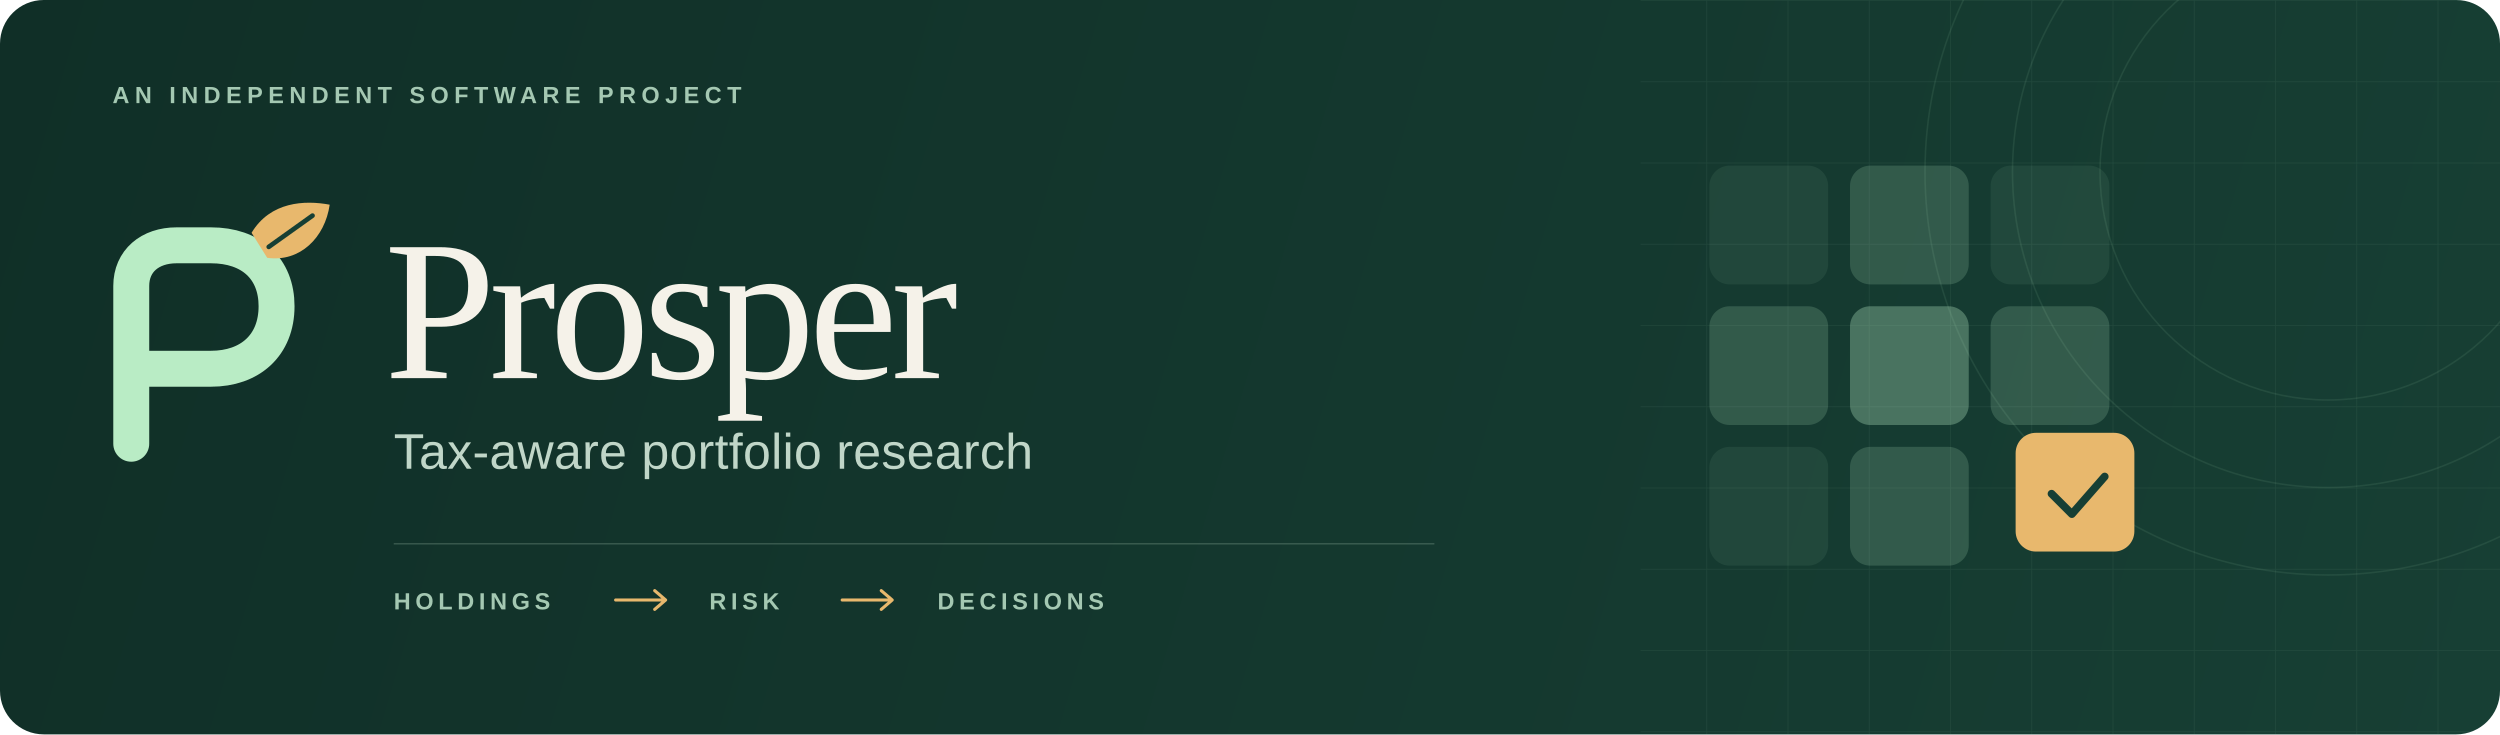
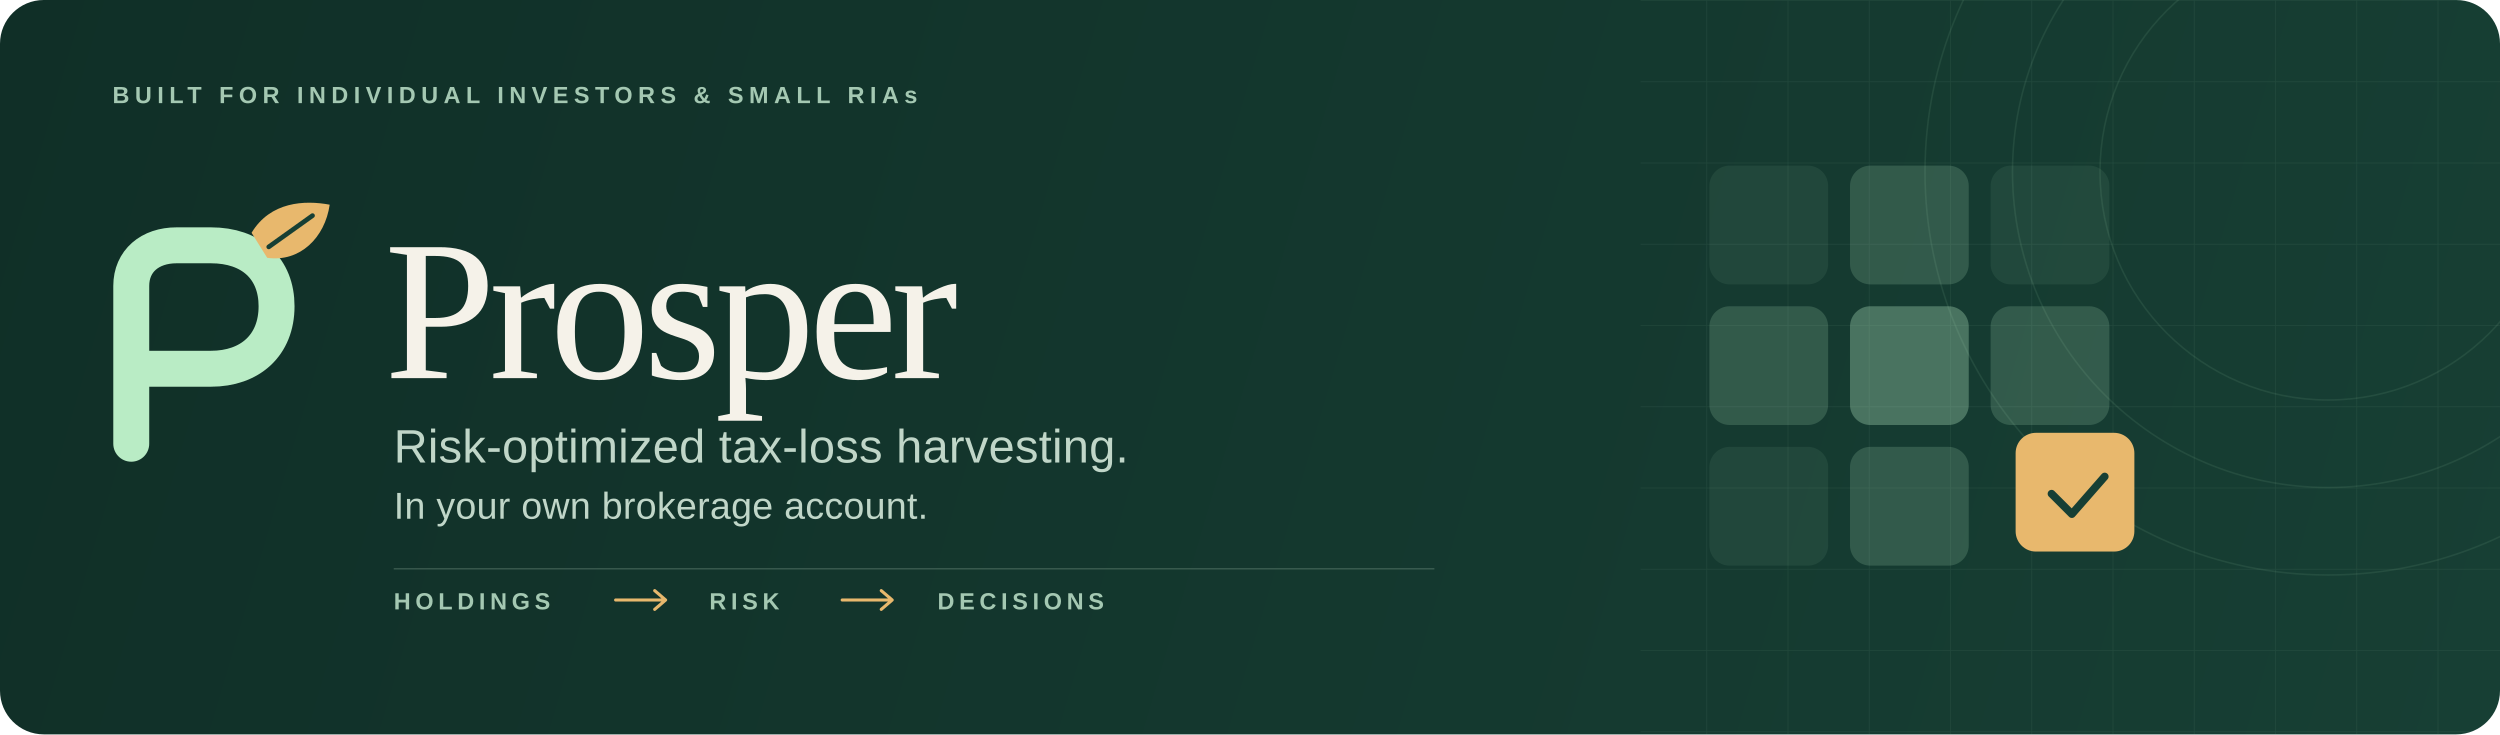
<svg xmlns="http://www.w3.org/2000/svg" width="1600" height="470" viewBox="0 0 1600 470" fill="none" role="img" aria-labelledby="title desc">
  <defs>
    <linearGradient id="bg" x1="0" y1="0" x2="1600" y2="470" gradientUnits="userSpaceOnUse">
      <stop stop-color="#102F27" />
      <stop offset="1" stop-color="#173F34" />
    </linearGradient>
    <pattern id="grid" width="52" height="52" patternUnits="userSpaceOnUse">
      <path d="M52 0H0V52" stroke="#B9ECC5" stroke-opacity=".075" />
    </pattern>
    <clipPath id="clip">
      <rect width="1600" height="470" rx="28" />
    </clipPath>
  </defs>
  <g clip-path="url(#clip)">
    <rect width="1600" height="470" fill="url(#bg)" />
    <rect x="1050" width="550" height="470" fill="url(#grid)" />
    <circle cx="1490" cy="110" r="258" stroke="#B9ECC5" stroke-opacity=".09" />
    <circle cx="1490" cy="110" r="202" stroke="#B9ECC5" stroke-opacity=".09" />
    <circle cx="1490" cy="110" r="146" stroke="#B9ECC5" stroke-opacity=".09" />
    <rect x="1094" y="106" width="76" height="76" rx="13" fill="#B9ECC5" fill-opacity=".08" />
    <rect x="1184" y="106" width="76" height="76" rx="13" fill="#B9ECC5" fill-opacity=".18" />
    <rect x="1274" y="106" width="76" height="76" rx="13" fill="#B9ECC5" fill-opacity=".08" />
    <rect x="1094" y="196" width="76" height="76" rx="13" fill="#B9ECC5" fill-opacity=".18" />
    <rect x="1184" y="196" width="76" height="76" rx="13" fill="#B9ECC5" fill-opacity=".32" />
    <rect x="1274" y="196" width="76" height="76" rx="13" fill="#B9ECC5" fill-opacity=".18" />
    <rect x="1094" y="286" width="76" height="76" rx="13" fill="#B9ECC5" fill-opacity=".08" />
    <rect x="1184" y="286" width="76" height="76" rx="13" fill="#B9ECC5" fill-opacity=".18" />
    <rect x="1290" y="277" width="76" height="76" rx="13" fill="#E8B86D" />
    <path d="M1313 316L1326 329L1347 305" stroke="#173F34" stroke-width="5" stroke-linecap="round" stroke-linejoin="round" />
-     <text x="72" y="66" fill="#A4C8B2" font-family="Segoe UI,Arial,sans-serif" font-size="15" font-weight="600" letter-spacing="3.5">AN INDEPENDENT SOFTWARE PROJECT</text>
+     <text x="72" y="66" fill="#A4C8B2" font-family="Segoe UI,Arial,sans-serif" font-size="15" font-weight="600" letter-spacing="3.5">BUILT FOR INDIVIDUAL INVESTORS &amp; SMALL RIAs</text>
    <g transform="translate(45 120)">
      <path d="M39 164V63C39 47 51 37 68 37H90C116 37 132 52 132 76C132 101 115 116 90 116H42" stroke="#B9ECC5" stroke-width="23" stroke-linecap="round" stroke-linejoin="round" />
      <path d="M116 29C128 9 150 8 166 11C163 32 147 48 126 45L116 29Z" fill="#E8B86D" />
      <path d="M127 38L155 18" stroke="#173F34" stroke-width="3" stroke-linecap="round" />
    </g>
    <text x="246" y="242" fill="#F5F2E9" font-family="Georgia,Times New Roman,serif" font-size="128" letter-spacing="-4">Prosper</text>
-     <text x="252" y="300" fill="#C0D6C8" font-family="Segoe UI,Arial,sans-serif" font-size="32" letter-spacing=".2">Tax-aware portfolio research</text>
-     <path d="M252 348H918" stroke="#97B5A3" stroke-opacity=".28" />
+     <text x="252" y="296" fill="#C0D6C8" font-family="Segoe UI,Arial,sans-serif" font-size="30" letter-spacing=".2">Risk-optimized tax-loss harvesting.</text>
+     <text x="252" y="332" fill="#C0D6C8" font-family="Segoe UI,Arial,sans-serif" font-size="24" letter-spacing=".2">In your own brokerage account.</text>
+     <path d="M252 364H918" stroke="#97B5A3" stroke-opacity=".28" />
    <text x="252" y="390" fill="#A4C8B2" font-family="Segoe UI,Arial,sans-serif" font-size="15" font-weight="600" letter-spacing="3">HOLDINGS</text>
    <path d="M394 384H426M419 378L426 384L419 390" stroke="#E8B86D" stroke-width="2" stroke-linecap="round" stroke-linejoin="round" />
    <text x="454" y="390" fill="#A4C8B2" font-family="Segoe UI,Arial,sans-serif" font-size="15" font-weight="600" letter-spacing="3">RISK</text>
    <path d="M539 384H571M564 378L571 384L564 390" stroke="#E8B86D" stroke-width="2" stroke-linecap="round" stroke-linejoin="round" />
    <text x="600" y="390" fill="#A4C8B2" font-family="Segoe UI,Arial,sans-serif" font-size="15" font-weight="600" letter-spacing="3">DECISIONS</text>
  </g>
</svg>
